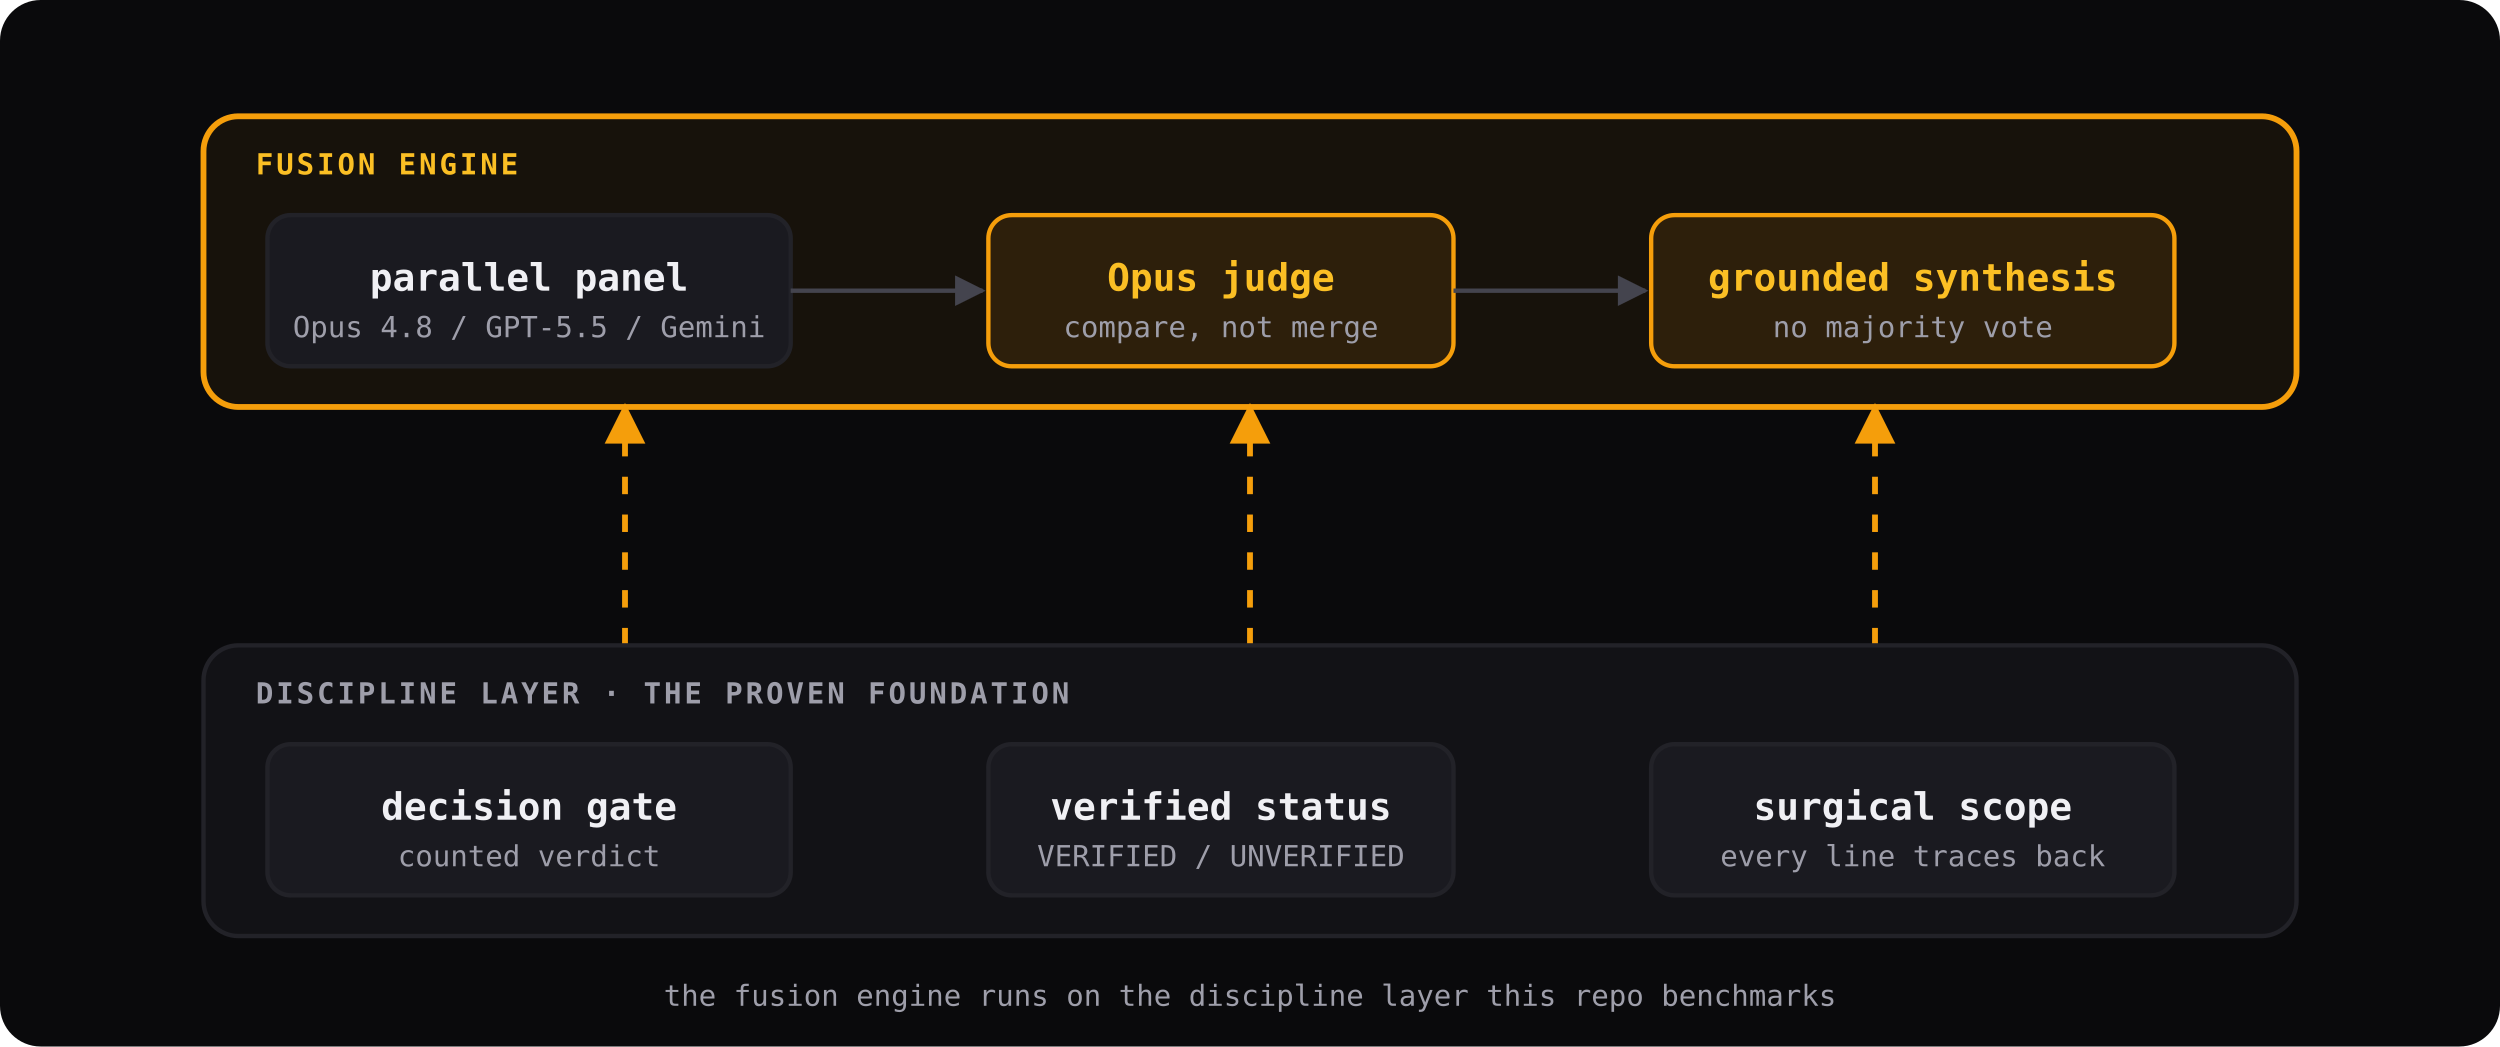
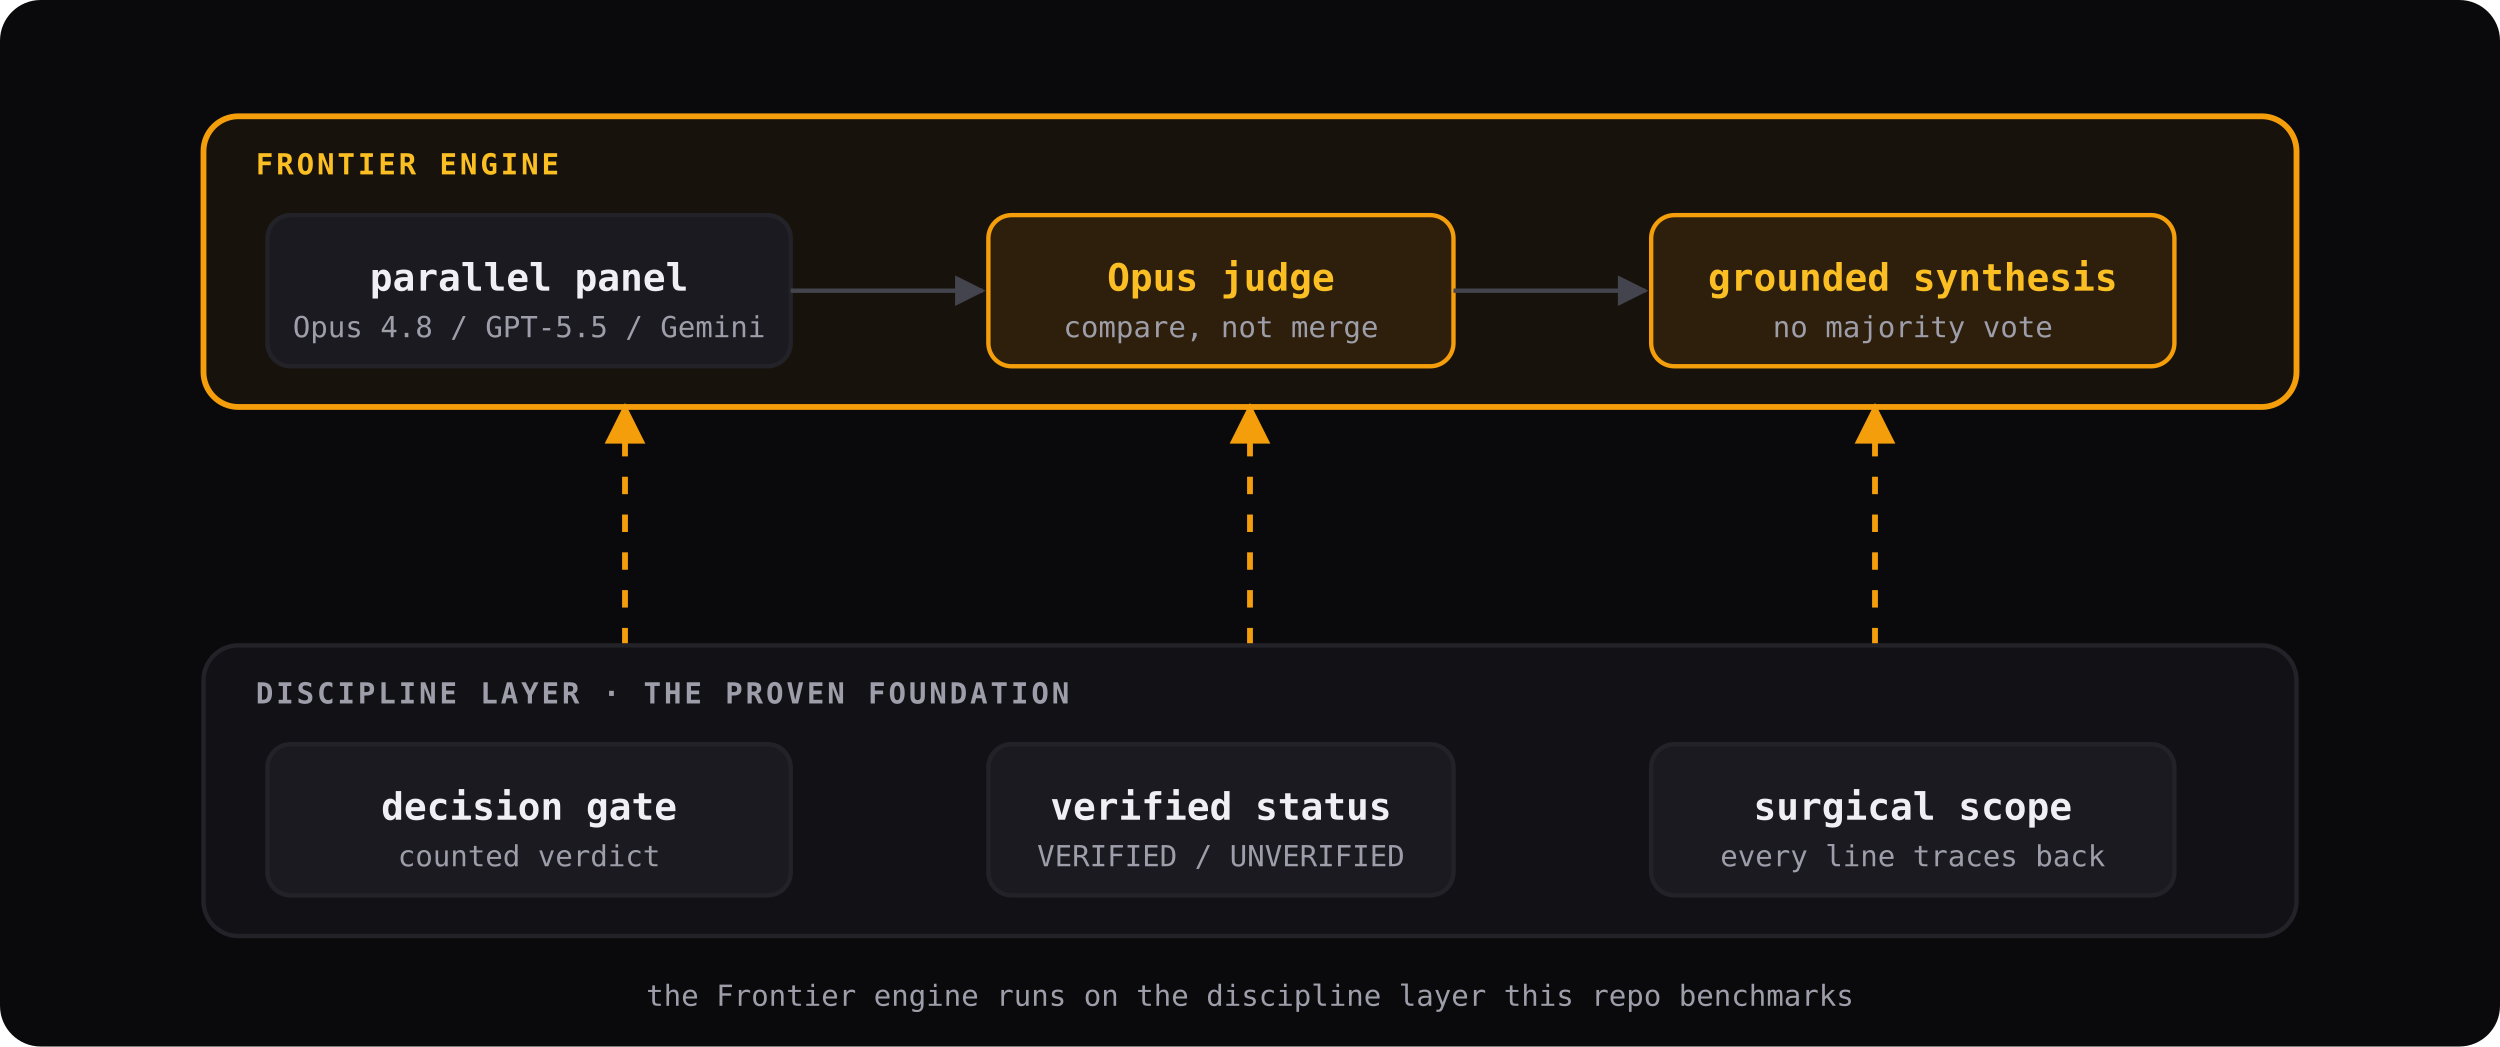
<svg xmlns="http://www.w3.org/2000/svg" viewBox="0 0 860 360" role="img" aria-labelledby="t d">
  <style>
    .bg    { fill: #0a0a0c; }
    .tierT { fill: rgb(245 158 11 / 0.06); stroke: #f59e0b; stroke-width: 2; }
    .tierB { fill: #121216; stroke: #222228; stroke-width: 1.5; }
    .node  { fill: #1a1a20; stroke: #222228; stroke-width: 1.5; }
    .nodeA { fill: rgb(245 158 11 / 0.10); stroke: #f59e0b; stroke-width: 1.5; }
    .lbl   { font: 600 13px ui-monospace, SFMono-Regular, Consolas, monospace; fill: #f0f0f4; }
    .sub   { font: 400 10px ui-monospace, SFMono-Regular, Consolas, monospace; fill: #9e9eaa; }
    .cap   { font: 600 10px ui-monospace, SFMono-Regular, Consolas, monospace; fill: #9e9eaa; letter-spacing: 1px; }
    .capA  { font: 700 10px ui-monospace, SFMono-Regular, Consolas, monospace; fill: #fbbf24; letter-spacing: 1px; }
    .acct  { fill: #fbbf24; }
    .edge  { stroke: #44444e; stroke-width: 1.5; fill: none; }
    .flow  { stroke: #f59e0b; stroke-width: 2; fill: none; stroke-dasharray: 6 7; animation: dash 1.6s linear infinite; }
    @keyframes dash { to { stroke-dashoffset: -26; } }
    @media (prefers-reduced-motion: reduce) { .flow { animation: none; } }
  </style>
  <defs>
    <marker id="g" viewBox="0 0 10 10" refX="9" refY="5" markerWidth="7" markerHeight="7" orient="auto-start-reverse">
      <path d="M0 0 L10 5 L0 10 z" fill="#44444e" />
    </marker>
    <marker id="up" viewBox="0 0 10 10" refX="9" refY="5" markerWidth="7" markerHeight="7" orient="auto-start-reverse">
      <path d="M0 0 L10 5 L0 10 z" fill="#f59e0b" />
    </marker>
  </defs>
  <rect class="bg" width="860" height="360" rx="14" />
  <rect class="tierT" x="70" y="40" width="720" height="100" rx="12" />
-   <text class="capA" x="88" y="60">FUSION ENGINE</text>
+   <text class="capA" x="88" y="60">FRONTIER ENGINE</text>
  <rect class="node" x="92" y="74" width="180" height="52" rx="8" />
  <text class="lbl" x="182" y="100" text-anchor="middle">parallel panel</text>
  <text class="sub" x="182" y="116" text-anchor="middle">Opus 4.8 / GPT-5.5 / Gemini</text>
  <path class="edge" d="M272 100 H338" marker-end="url(#g)" />
  <rect class="nodeA" x="340" y="74" width="160" height="52" rx="8" />
  <text class="lbl acct" x="420" y="100" text-anchor="middle">Opus judge</text>
  <text class="sub" x="420" y="116" text-anchor="middle">compare, not merge</text>
  <path class="edge" d="M500 100 H566" marker-end="url(#g)" />
  <rect class="nodeA" x="568" y="74" width="180" height="52" rx="8" />
  <text class="lbl acct" x="658" y="100" text-anchor="middle">grounded synthesis</text>
  <text class="sub" x="658" y="116" text-anchor="middle">no majority vote</text>
  <path class="flow" d="M215 222 V140" marker-end="url(#up)" />
  <path class="flow" d="M430 222 V140" marker-end="url(#up)" />
  <path class="flow" d="M645 222 V140" marker-end="url(#up)" />
  <rect class="tierB" x="70" y="222" width="720" height="100" rx="12" />
  <text class="cap" x="88" y="242">DISCIPLINE LAYER · THE PROVEN FOUNDATION</text>
  <rect class="node" x="92" y="256" width="180" height="52" rx="8" />
  <text class="lbl" x="182" y="282" text-anchor="middle">decision gate</text>
  <text class="sub" x="182" y="298" text-anchor="middle">counted verdict</text>
  <rect class="node" x="340" y="256" width="160" height="52" rx="8" />
  <text class="lbl" x="420" y="282" text-anchor="middle">verified status</text>
  <text class="sub" x="420" y="298" text-anchor="middle">VERIFIED / UNVERIFIED</text>
  <rect class="node" x="568" y="256" width="180" height="52" rx="8" />
  <text class="lbl" x="658" y="282" text-anchor="middle">surgical scope</text>
  <text class="sub" x="658" y="298" text-anchor="middle">every line traces back</text>
-   <text class="sub" x="430" y="346" text-anchor="middle">the fusion engine runs on the discipline layer this repo benchmarks</text>
+   <text class="sub" x="430" y="346" text-anchor="middle">the Frontier engine runs on the discipline layer this repo benchmarks</text>
</svg>
